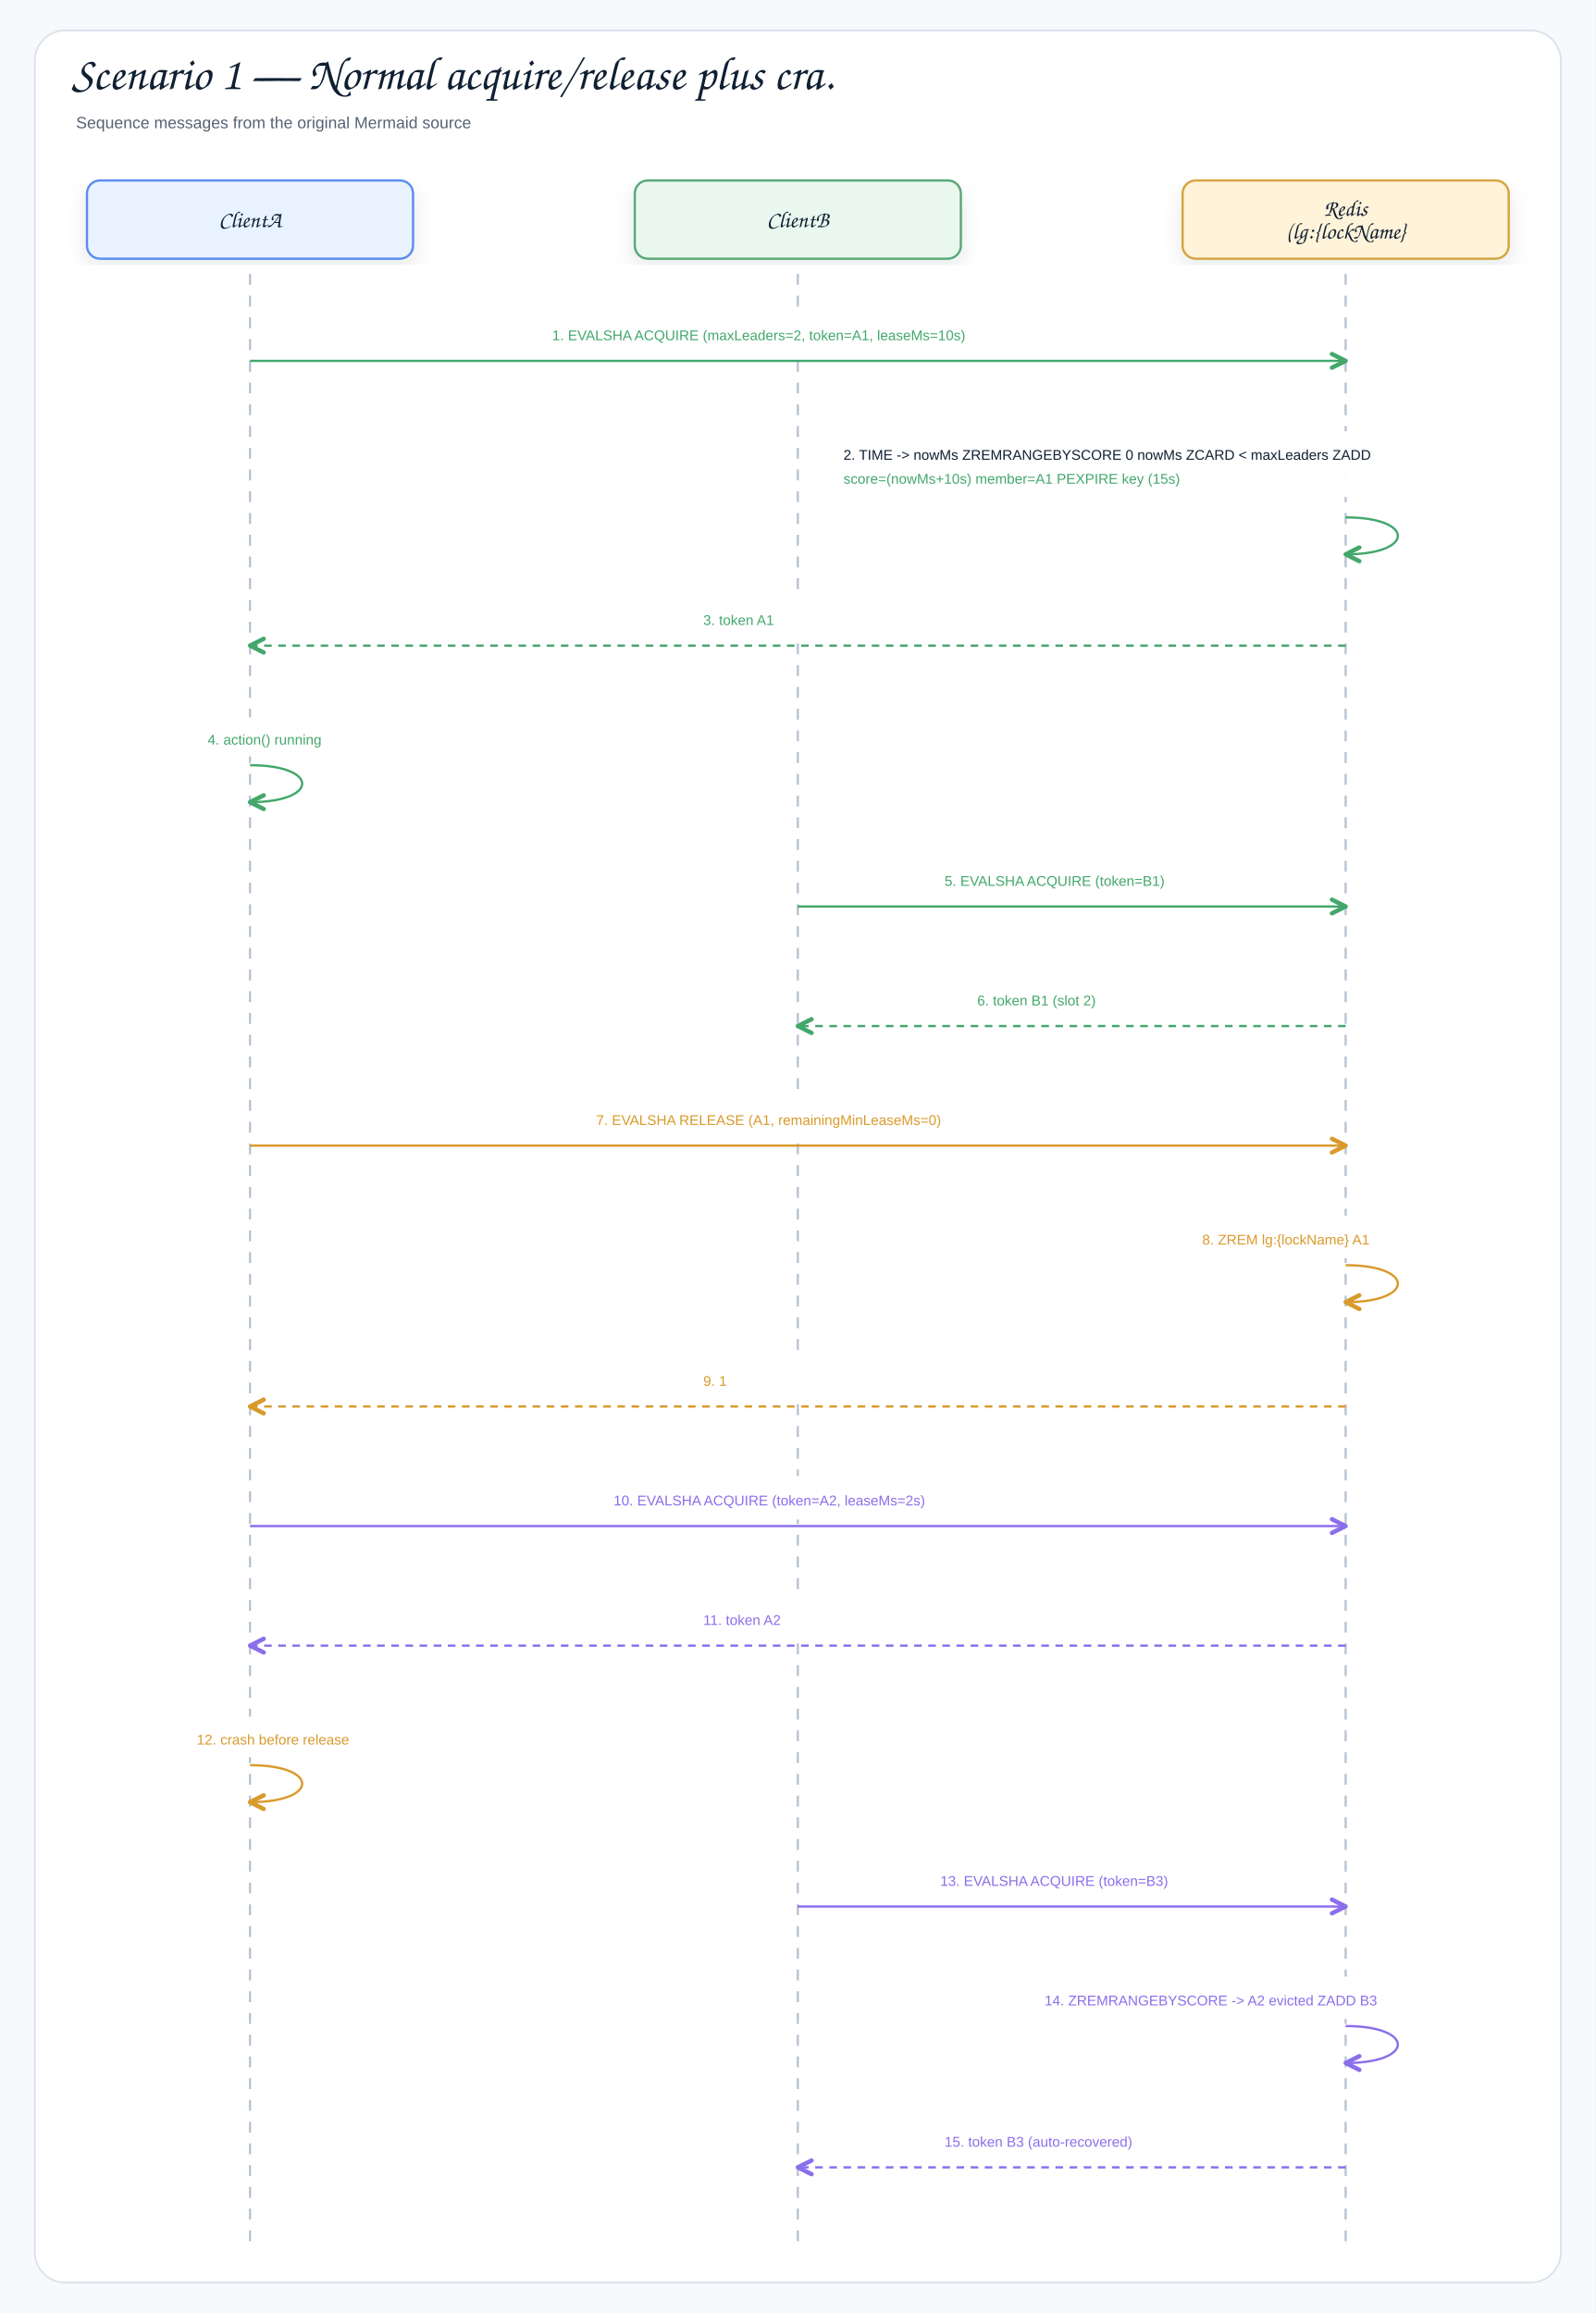
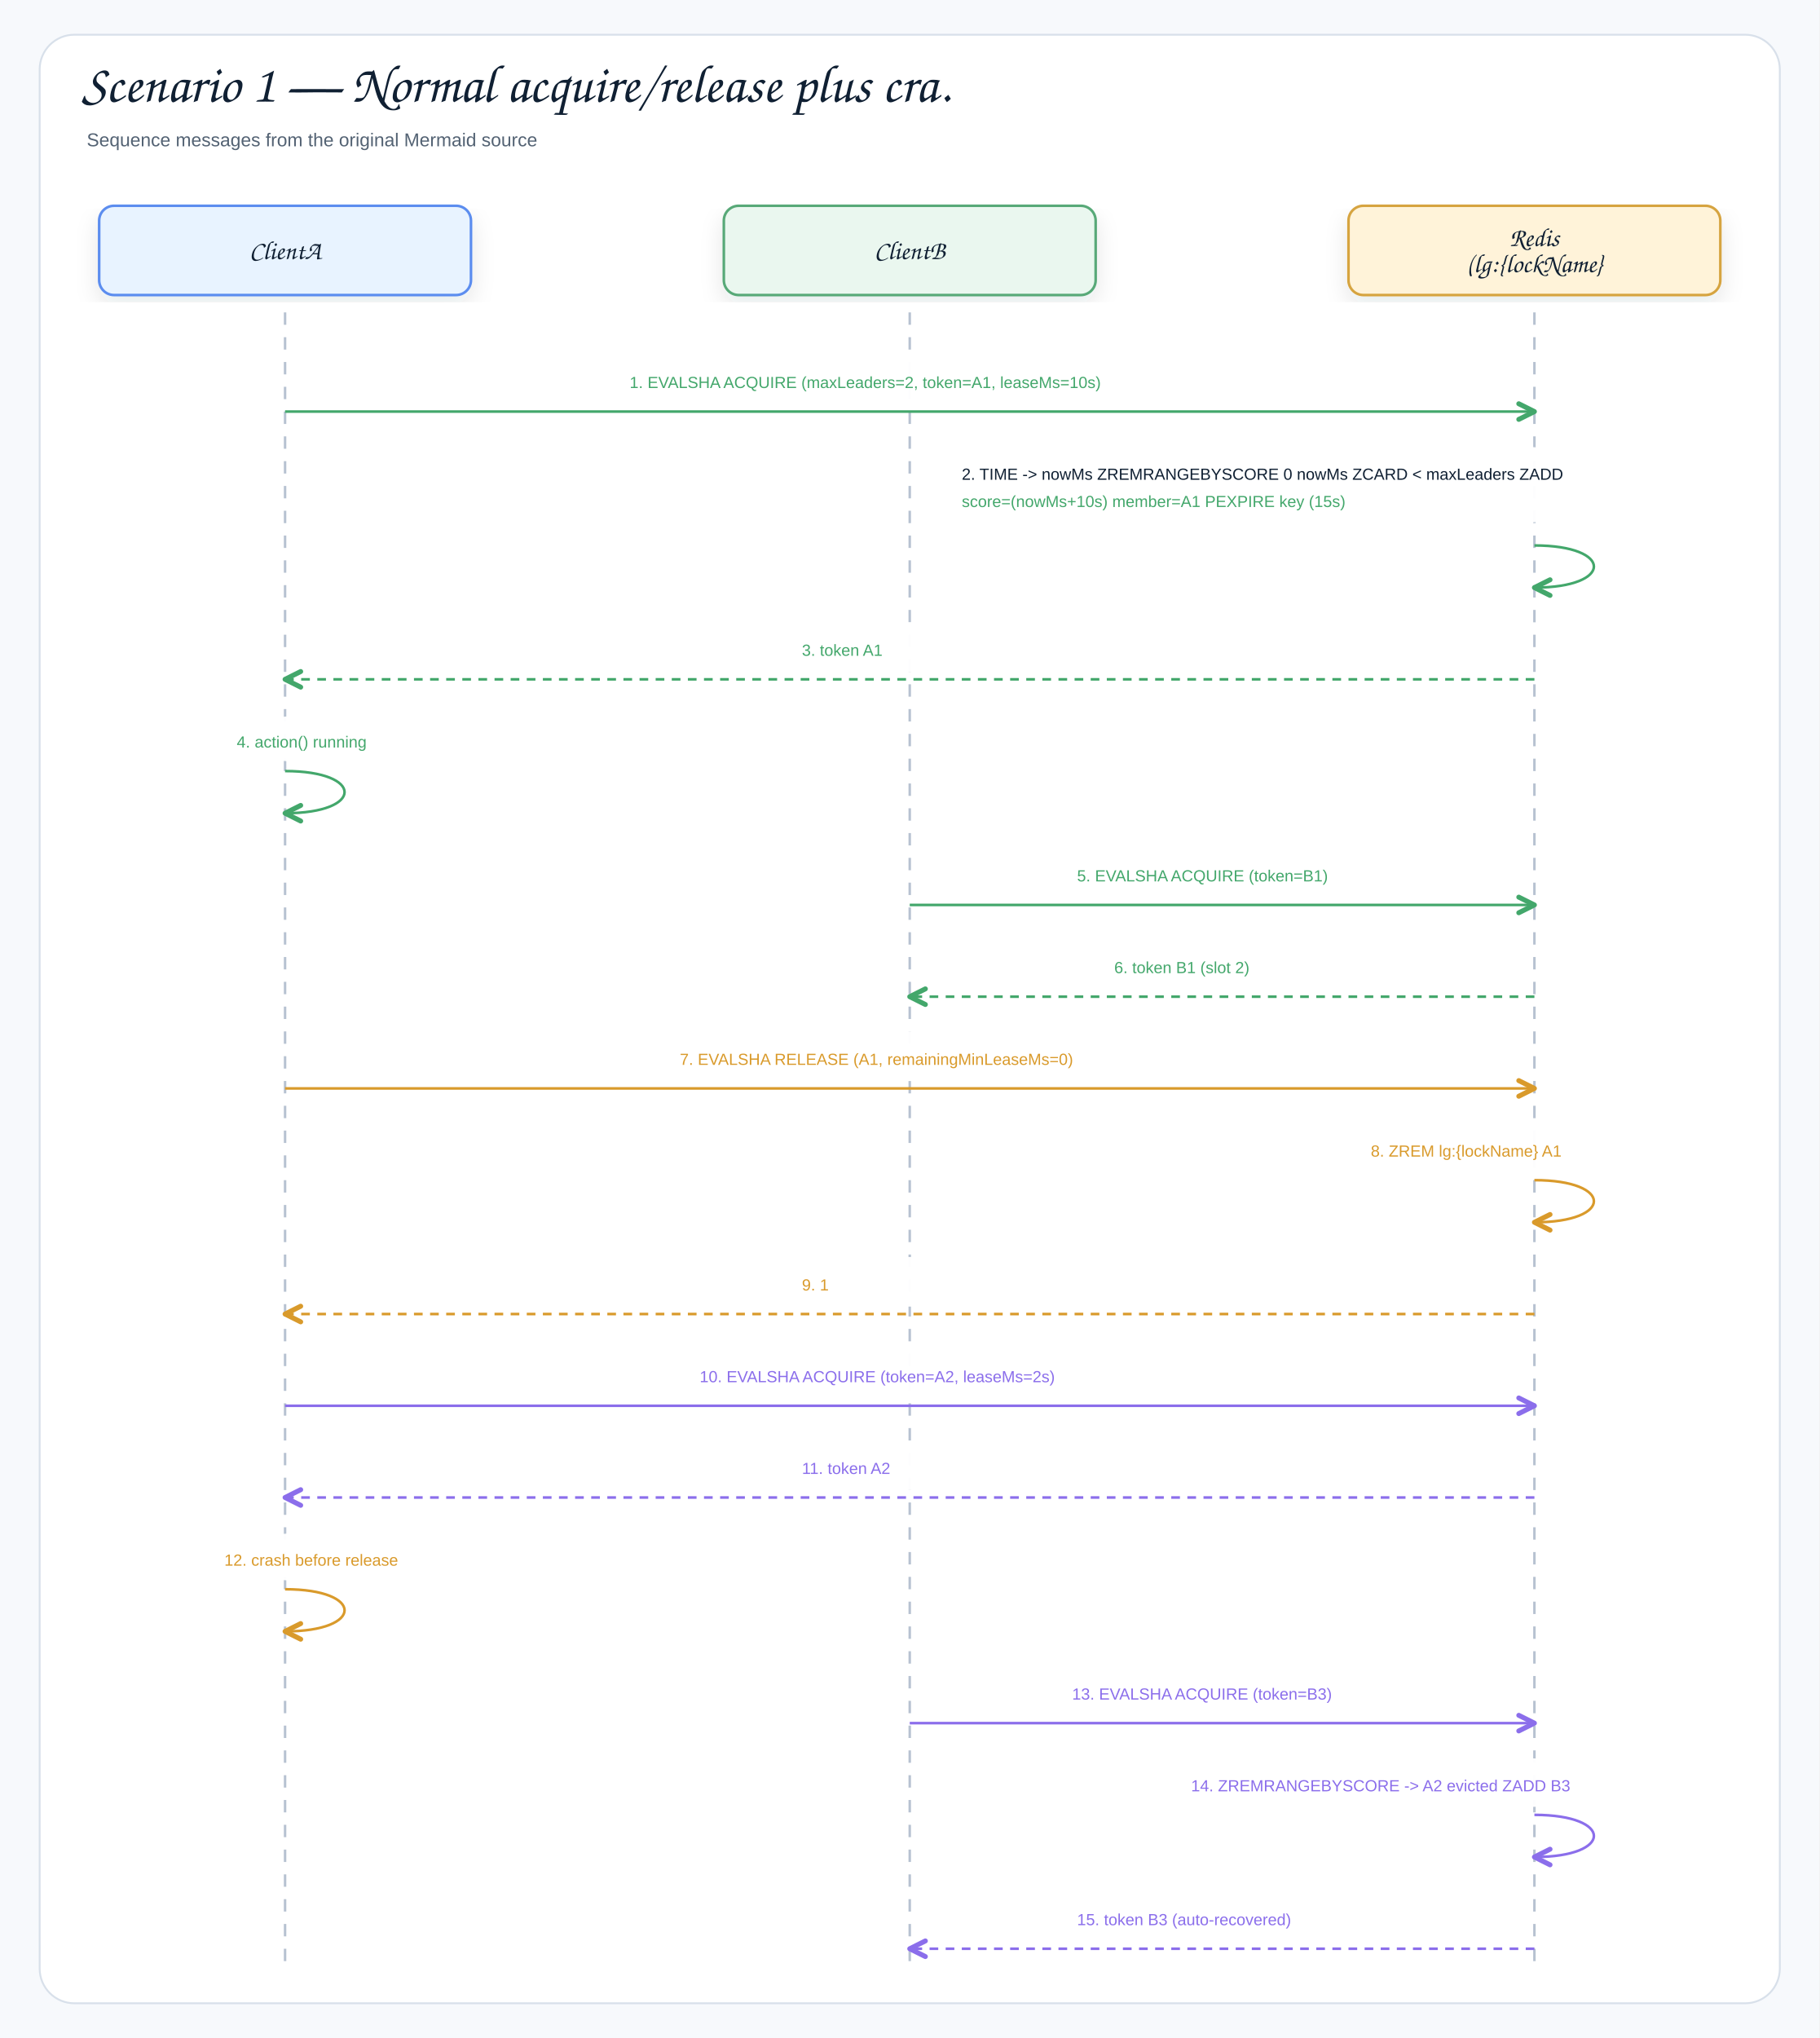
- <svg xmlns="http://www.w3.org/2000/svg" width="1468" height="2128" viewBox="0 0 1468 2128" role="img" aria-label="Scenario 1 — Normal acquire/release plus crash recovery">
+ <svg xmlns="http://www.w3.org/2000/svg" width="1468" height="1644" viewBox="0 0 1468 1644" role="img" aria-label="Scenario 1 — Normal acquire/release plus crash recovery">
  <defs>
    <filter id="shadow" x="-8%" y="-8%" width="116%" height="116%">
      <feDropShadow dx="0" dy="8" stdDeviation="9" flood-color="#1f2937" flood-opacity="0.10" />
    </filter>
    <marker id="openArrow" markerWidth="12" markerHeight="10" refX="10" refY="5" orient="auto" markerUnits="strokeWidth">
      <path d="M 1 1 L 10 5 L 1 9" fill="none" stroke="#758297" stroke-width="1.8" stroke-linecap="round" stroke-linejoin="round" />
    </marker>
    <marker id="inherit" markerWidth="14" markerHeight="12" refX="12" refY="6" orient="auto" markerUnits="strokeWidth">
      <path d="M 0 1 L 12 6 L 0 11 Z" fill="#ffffff" stroke="#758297" stroke-width="1.8" />
    </marker>
    <style>
    .canvas{fill:#f7f9fc}.frame{fill:#fff;stroke:#d8e0ea;stroke-width:1.5}
    .title{font-family:"Architects Daughter","Comic Mono","Comic Sans MS","Comic Sans",cursive;font-size:43px;font-weight:400;fill:#102033}
    .subtitle{font-family:"Comic Mono","Comic Sans MS","Comic Sans","Comic Neue",Arial,sans-serif;font-size:15px;font-weight:400;fill:#536273}
    .label{font-family:"Architects Daughter","Comic Mono","Comic Sans MS","Comic Sans",cursive;font-size:25px;font-weight:400;fill:#102033}
    .smallLabel{font-family:"Architects Daughter","Comic Mono","Comic Sans MS","Comic Sans",cursive;font-size:21px;font-weight:400;fill:#102033}
    .mono{font-family:"Comic Mono","Comic Sans MS","Comic Sans","Comic Neue",Arial,sans-serif;font-size:12px;font-weight:400;fill:#102033}
    .small{font-family:"Comic Mono","Comic Sans MS","Comic Sans","Comic Neue",Arial,sans-serif;font-size:12px;font-weight:400;fill:#536273}
    .strong{font-family:"Comic Mono","Comic Sans MS","Comic Sans","Comic Neue",Arial,sans-serif;font-size:13px;font-weight:400;fill:#102033}
    .card{stroke-width:2.1;filter:url(#shadow)}.compartment{stroke-width:1.5;fill:none}
    .line{stroke:#758297;stroke-width:2.1;fill:none;marker-end:url(#openArrow)}
    .plainLine{stroke:#758297;stroke-width:2.1;fill:none}
    .dashed{stroke:#758297;stroke-width:2.1;stroke-dasharray:7 6;fill:none;marker-end:url(#openArrow)}
    .inheritLine{stroke:#758297;stroke-width:2.2;fill:none;marker-end:url(#inherit)}
    .implLine{stroke:#758297;stroke-width:2.2;stroke-dasharray:8 7;fill:none;marker-end:url(#inherit)}
  </style>
    <marker id="semanticArrow-neutral" markerWidth="8" markerHeight="8" refX="7" refY="4" orient="auto" markerUnits="strokeWidth">
      <path d="M 1 1 L 7 4 L 1 7" fill="none" stroke="#758297" stroke-width="1.9" stroke-linecap="round" stroke-linejoin="round" />
    </marker>
    <marker id="semanticArrow-leader" markerWidth="8" markerHeight="8" refX="7" refY="4" orient="auto" markerUnits="strokeWidth">
      <path d="M 1 1 L 7 4 L 1 7" fill="none" stroke="#43A76B" stroke-width="1.9" stroke-linecap="round" stroke-linejoin="round" />
    </marker>
    <marker id="semanticArrow-skipped" markerWidth="8" markerHeight="8" refX="7" refY="4" orient="auto" markerUnits="strokeWidth">
      <path d="M 1 1 L 7 4 L 1 7" fill="none" stroke="#EF5B7A" stroke-width="1.9" stroke-linecap="round" stroke-linejoin="round" />
    </marker>
    <marker id="semanticArrow-contention" markerWidth="8" markerHeight="8" refX="7" refY="4" orient="auto" markerUnits="strokeWidth">
      <path d="M 1 1 L 7 4 L 1 7" fill="none" stroke="#D99A2B" stroke-width="1.9" stroke-linecap="round" stroke-linejoin="round" />
    </marker>
    <marker id="semanticArrow-reacquire" markerWidth="8" markerHeight="8" refX="7" refY="4" orient="auto" markerUnits="strokeWidth">
      <path d="M 1 1 L 7 4 L 1 7" fill="none" stroke="#8B6EEB" stroke-width="1.9" stroke-linecap="round" stroke-linejoin="round" />
    </marker>
  </defs>
-   <rect class="canvas" width="1468" height="2128" />
-   <rect class="frame" x="32" y="28" width="1404" height="2072" rx="28" />
+   <rect class="canvas" width="1468" height="1644" />
+   <rect class="frame" x="32" y="28" width="1404" height="1588" rx="28" />
  <text class="title" x="66" y="82">Scenario 1 — Normal acquire/release plus cra.</text>
  <text class="subtitle" x="70" y="118">Sequence messages from the original Mermaid source</text>
  <rect class="card" x="80" y="166" width="300" height="72" rx="12" fill="#E8F3FF" stroke="#5B8DEF" />
  <text class="smallLabel" x="230" y="209" text-anchor="middle">ClientA</text>
-   <line class="lifeline" x1="230" y1="252" x2="230" y2="2068" stroke="#b7c2d1" stroke-width="2" stroke-dasharray="10 10" />
+   <line class="lifeline" x1="230" y1="252" x2="230" y2="1584" stroke="#b7c2d1" stroke-width="2" stroke-dasharray="10 10" />
  <rect class="card" x="584" y="166" width="300" height="72" rx="12" fill="#EAF7EF" stroke="#58A978" />
  <text class="smallLabel" x="734" y="209" text-anchor="middle">ClientB</text>
-   <line class="lifeline" x1="734" y1="252" x2="734" y2="2068" stroke="#b7c2d1" stroke-width="2" stroke-dasharray="10 10" />
+   <line class="lifeline" x1="734" y1="252" x2="734" y2="1584" stroke="#b7c2d1" stroke-width="2" stroke-dasharray="10 10" />
  <rect class="card" x="1088" y="166" width="300" height="72" rx="12" fill="#FFF3D9" stroke="#D6A441" />
  <text class="smallLabel" x="1238" y="198.5" text-anchor="middle">Redis</text>
  <text class="smallLabel" x="1238" y="219.5" text-anchor="middle">(lg:{lockName}</text>
-   <line class="lifeline" x1="1238" y1="252" x2="1238" y2="2068" stroke="#b7c2d1" stroke-width="2" stroke-dasharray="10 10" />
+   <line class="lifeline" x1="1238" y1="252" x2="1238" y2="1584" stroke="#b7c2d1" stroke-width="2" stroke-dasharray="10 10" />
  <rect x="490" y="286" width="488" height="40" rx="102" fill="#ffffff" opacity="0.97" />
  <text class="strong" x="508" y="313" text-anchor="start" style="fill:#43A76B">1. EVALSHA ACQUIRE (maxLeaders=2, token=A1, leaseMs=10s)</text>
  <path class="line" d="M230 332 L1238 332" data-route-tone="leader" style="stroke:#43A76B;marker-end:url(#semanticArrow-leader)" />
-   <rect x="758" y="396" width="560" height="62" rx="102" fill="#ffffff" opacity="0.97" />
-   <text class="strong" x="776" y="423" text-anchor="start">2. TIME -&gt; nowMs ZREMRANGEBYSCORE 0 nowMs ZCARD &lt; maxLeaders ZADD</text>
-   <text class="strong" x="776" y="445" text-anchor="start" style="fill:#43A76B">score=(nowMs+10s) member=A1 PEXPIRE key (15s)</text>
-   <path class="line" d="M1238 476 C1302 476 1302 510 1238 510" data-route-tone="leader" style="stroke:#43A76B;marker-end:url(#semanticArrow-leader)" />
-   <rect x="629" y="548" width="210" height="40" rx="102" fill="#ffffff" opacity="0.97" />
-   <text class="strong" x="647" y="575" text-anchor="start" style="fill:#43A76B">3. token A1</text>
-   <path class="dashed" d="M1238 594 L230 594" data-route-tone="leader" style="stroke:#43A76B;marker-end:url(#semanticArrow-leader)" />
-   <rect x="173" y="658" width="210" height="40" rx="102" fill="#ffffff" opacity="0.97" />
-   <text class="strong" x="191" y="685" text-anchor="start" style="fill:#43A76B">4. action() running</text>
-   <path class="line" d="M230 704 C294 704 294 738 230 738" data-route-tone="leader" style="stroke:#43A76B;marker-end:url(#semanticArrow-leader)" />
-   <rect x="851" y="788" width="270" height="40" rx="102" fill="#ffffff" opacity="0.97" />
-   <text class="strong" x="869" y="815" text-anchor="start" style="fill:#43A76B">5. EVALSHA ACQUIRE (token=B1)</text>
-   <path class="line" d="M734 834 L1238 834" data-route-tone="leader" style="stroke:#43A76B;marker-end:url(#semanticArrow-leader)" />
-   <rect x="881" y="898" width="210" height="40" rx="102" fill="#ffffff" opacity="0.97" />
-   <text class="strong" x="899" y="925" text-anchor="start" style="fill:#43A76B">6. token B1 (slot 2)</text>
-   <path class="dashed" d="M1238 944 L734 944" data-route-tone="leader" style="stroke:#43A76B;marker-end:url(#semanticArrow-leader)" />
-   <rect x="530.5" y="1008" width="407" height="40" rx="102" fill="#ffffff" opacity="0.97" />
-   <text class="strong" x="548.5" y="1035" text-anchor="start" style="fill:#D99A2B">7. EVALSHA RELEASE (A1, remainingMinLeaseMs=0)</text>
-   <path class="line" d="M230 1054 L1238 1054" data-route-tone="contention" style="stroke:#D99A2B;marker-end:url(#semanticArrow-contention)" />
-   <rect x="1088" y="1118" width="230" height="40" rx="102" fill="#ffffff" opacity="0.97" />
-   <text class="strong" x="1106" y="1145" text-anchor="start" style="fill:#D99A2B">8. ZREM lg:{lockName} A1</text>
-   <path class="line" d="M1238 1164 C1302 1164 1302 1198 1238 1198" data-route-tone="contention" style="stroke:#D99A2B;marker-end:url(#semanticArrow-contention)" />
-   <rect x="629" y="1248" width="210" height="40" rx="102" fill="#ffffff" opacity="0.97" />
-   <text class="strong" x="647" y="1275" text-anchor="start" style="fill:#D99A2B">9. 1</text>
-   <path class="dashed" d="M1238 1294 L230 1294" data-route-tone="contention" style="stroke:#D99A2B;marker-end:url(#semanticArrow-contention)" />
-   <rect x="546.5" y="1358" width="375" height="40" rx="102" fill="#ffffff" opacity="0.97" />
-   <text class="strong" x="564.5" y="1385" text-anchor="start" style="fill:#8B6EEB">10. EVALSHA ACQUIRE (token=A2, leaseMs=2s)</text>
-   <path class="line" d="M230 1404 L1238 1404" data-route-tone="reacquire" style="stroke:#8B6EEB;marker-end:url(#semanticArrow-reacquire)" />
-   <rect x="629" y="1468" width="210" height="40" rx="102" fill="#ffffff" opacity="0.97" />
-   <text class="strong" x="647" y="1495" text-anchor="start" style="fill:#8B6EEB">11. token A2</text>
-   <path class="dashed" d="M1238 1514 L230 1514" data-route-tone="reacquire" style="stroke:#8B6EEB;marker-end:url(#semanticArrow-reacquire)" />
-   <rect x="163" y="1578" width="230" height="40" rx="102" fill="#ffffff" opacity="0.97" />
-   <text class="strong" x="181" y="1605" text-anchor="start" style="fill:#D99A2B">12. crash before release</text>
-   <path class="line" d="M230 1624 C294 1624 294 1658 230 1658" data-route-tone="contention" style="stroke:#D99A2B;marker-end:url(#semanticArrow-contention)" />
-   <rect x="847" y="1708" width="278" height="40" rx="102" fill="#ffffff" opacity="0.97" />
-   <text class="strong" x="865" y="1735" text-anchor="start" style="fill:#8B6EEB">13. EVALSHA ACQUIRE (token=B3)</text>
-   <path class="line" d="M734 1754 L1238 1754" data-route-tone="reacquire" style="stroke:#8B6EEB;marker-end:url(#semanticArrow-reacquire)" />
-   <rect x="943" y="1818" width="375" height="40" rx="102" fill="#ffffff" opacity="0.97" />
-   <text class="strong" x="961" y="1845" text-anchor="start" style="fill:#8B6EEB">14. ZREMRANGEBYSCORE -&gt; A2 evicted ZADD B3</text>
-   <path class="line" d="M1238 1864 C1302 1864 1302 1898 1238 1898" data-route-tone="reacquire" style="stroke:#8B6EEB;marker-end:url(#semanticArrow-reacquire)" />
-   <rect x="851" y="1948" width="270" height="40" rx="102" fill="#ffffff" opacity="0.97" />
-   <text class="strong" x="869" y="1975" text-anchor="start" style="fill:#8B6EEB">15. token B3 (auto-recovered)</text>
-   <path class="dashed" d="M1238 1994 L734 1994" data-route-tone="reacquire" style="stroke:#8B6EEB;marker-end:url(#semanticArrow-reacquire)" />
+   <rect x="758" y="360" width="560" height="62" rx="102" fill="#ffffff" opacity="0.97" />
+   <text class="strong" x="776" y="387" text-anchor="start">2. TIME -&gt; nowMs ZREMRANGEBYSCORE 0 nowMs ZCARD &lt; maxLeaders ZADD</text>
+   <text class="strong" x="776" y="409" text-anchor="start" style="fill:#43A76B">score=(nowMs+10s) member=A1 PEXPIRE key (15s)</text>
+   <path class="line" d="M1238 440 C1302 440 1302 474 1238 474" data-route-tone="leader" style="stroke:#43A76B;marker-end:url(#semanticArrow-leader)" />
+   <rect x="629" y="502" width="210" height="40" rx="102" fill="#ffffff" opacity="0.97" />
+   <text class="strong" x="647" y="529" text-anchor="start" style="fill:#43A76B">3. token A1</text>
+   <path class="dashed" d="M1238 548 L230 548" data-route-tone="leader" style="stroke:#43A76B;marker-end:url(#semanticArrow-leader)" />
+   <rect x="173" y="576" width="210" height="40" rx="102" fill="#ffffff" opacity="0.97" />
+   <text class="strong" x="191" y="603" text-anchor="start" style="fill:#43A76B">4. action() running</text>
+   <path class="line" d="M230 622 C294 622 294 656 230 656" data-route-tone="leader" style="stroke:#43A76B;marker-end:url(#semanticArrow-leader)" />
+   <rect x="851" y="684" width="270" height="40" rx="102" fill="#ffffff" opacity="0.97" />
+   <text class="strong" x="869" y="711" text-anchor="start" style="fill:#43A76B">5. EVALSHA ACQUIRE (token=B1)</text>
+   <path class="line" d="M734 730 L1238 730" data-route-tone="leader" style="stroke:#43A76B;marker-end:url(#semanticArrow-leader)" />
+   <rect x="881" y="758" width="210" height="40" rx="102" fill="#ffffff" opacity="0.97" />
+   <text class="strong" x="899" y="785" text-anchor="start" style="fill:#43A76B">6. token B1 (slot 2)</text>
+   <path class="dashed" d="M1238 804 L734 804" data-route-tone="leader" style="stroke:#43A76B;marker-end:url(#semanticArrow-leader)" />
+   <rect x="530.5" y="832" width="407" height="40" rx="102" fill="#ffffff" opacity="0.97" />
+   <text class="strong" x="548.5" y="859" text-anchor="start" style="fill:#D99A2B">7. EVALSHA RELEASE (A1, remainingMinLeaseMs=0)</text>
+   <path class="line" d="M230 878 L1238 878" data-route-tone="contention" style="stroke:#D99A2B;marker-end:url(#semanticArrow-contention)" />
+   <rect x="1088" y="906" width="230" height="40" rx="102" fill="#ffffff" opacity="0.97" />
+   <text class="strong" x="1106" y="933" text-anchor="start" style="fill:#D99A2B">8. ZREM lg:{lockName} A1</text>
+   <path class="line" d="M1238 952 C1302 952 1302 986 1238 986" data-route-tone="contention" style="stroke:#D99A2B;marker-end:url(#semanticArrow-contention)" />
+   <rect x="629" y="1014" width="210" height="40" rx="102" fill="#ffffff" opacity="0.97" />
+   <text class="strong" x="647" y="1041" text-anchor="start" style="fill:#D99A2B">9. 1</text>
+   <path class="dashed" d="M1238 1060 L230 1060" data-route-tone="contention" style="stroke:#D99A2B;marker-end:url(#semanticArrow-contention)" />
+   <rect x="546.5" y="1088" width="375" height="40" rx="102" fill="#ffffff" opacity="0.97" />
+   <text class="strong" x="564.5" y="1115" text-anchor="start" style="fill:#8B6EEB">10. EVALSHA ACQUIRE (token=A2, leaseMs=2s)</text>
+   <path class="line" d="M230 1134 L1238 1134" data-route-tone="reacquire" style="stroke:#8B6EEB;marker-end:url(#semanticArrow-reacquire)" />
+   <rect x="629" y="1162" width="210" height="40" rx="102" fill="#ffffff" opacity="0.97" />
+   <text class="strong" x="647" y="1189" text-anchor="start" style="fill:#8B6EEB">11. token A2</text>
+   <path class="dashed" d="M1238 1208 L230 1208" data-route-tone="reacquire" style="stroke:#8B6EEB;marker-end:url(#semanticArrow-reacquire)" />
+   <rect x="163" y="1236" width="230" height="40" rx="102" fill="#ffffff" opacity="0.97" />
+   <text class="strong" x="181" y="1263" text-anchor="start" style="fill:#D99A2B">12. crash before release</text>
+   <path class="line" d="M230 1282 C294 1282 294 1316 230 1316" data-route-tone="contention" style="stroke:#D99A2B;marker-end:url(#semanticArrow-contention)" />
+   <rect x="847" y="1344" width="278" height="40" rx="102" fill="#ffffff" opacity="0.97" />
+   <text class="strong" x="865" y="1371" text-anchor="start" style="fill:#8B6EEB">13. EVALSHA ACQUIRE (token=B3)</text>
+   <path class="line" d="M734 1390 L1238 1390" data-route-tone="reacquire" style="stroke:#8B6EEB;marker-end:url(#semanticArrow-reacquire)" />
+   <rect x="943" y="1418" width="375" height="40" rx="102" fill="#ffffff" opacity="0.97" />
+   <text class="strong" x="961" y="1445" text-anchor="start" style="fill:#8B6EEB">14. ZREMRANGEBYSCORE -&gt; A2 evicted ZADD B3</text>
+   <path class="line" d="M1238 1464 C1302 1464 1302 1498 1238 1498" data-route-tone="reacquire" style="stroke:#8B6EEB;marker-end:url(#semanticArrow-reacquire)" />
+   <rect x="851" y="1526" width="270" height="40" rx="102" fill="#ffffff" opacity="0.97" />
+   <text class="strong" x="869" y="1553" text-anchor="start" style="fill:#8B6EEB">15. token B3 (auto-recovered)</text>
+   <path class="dashed" d="M1238 1572 L734 1572" data-route-tone="reacquire" style="stroke:#8B6EEB;marker-end:url(#semanticArrow-reacquire)" />
</svg>
